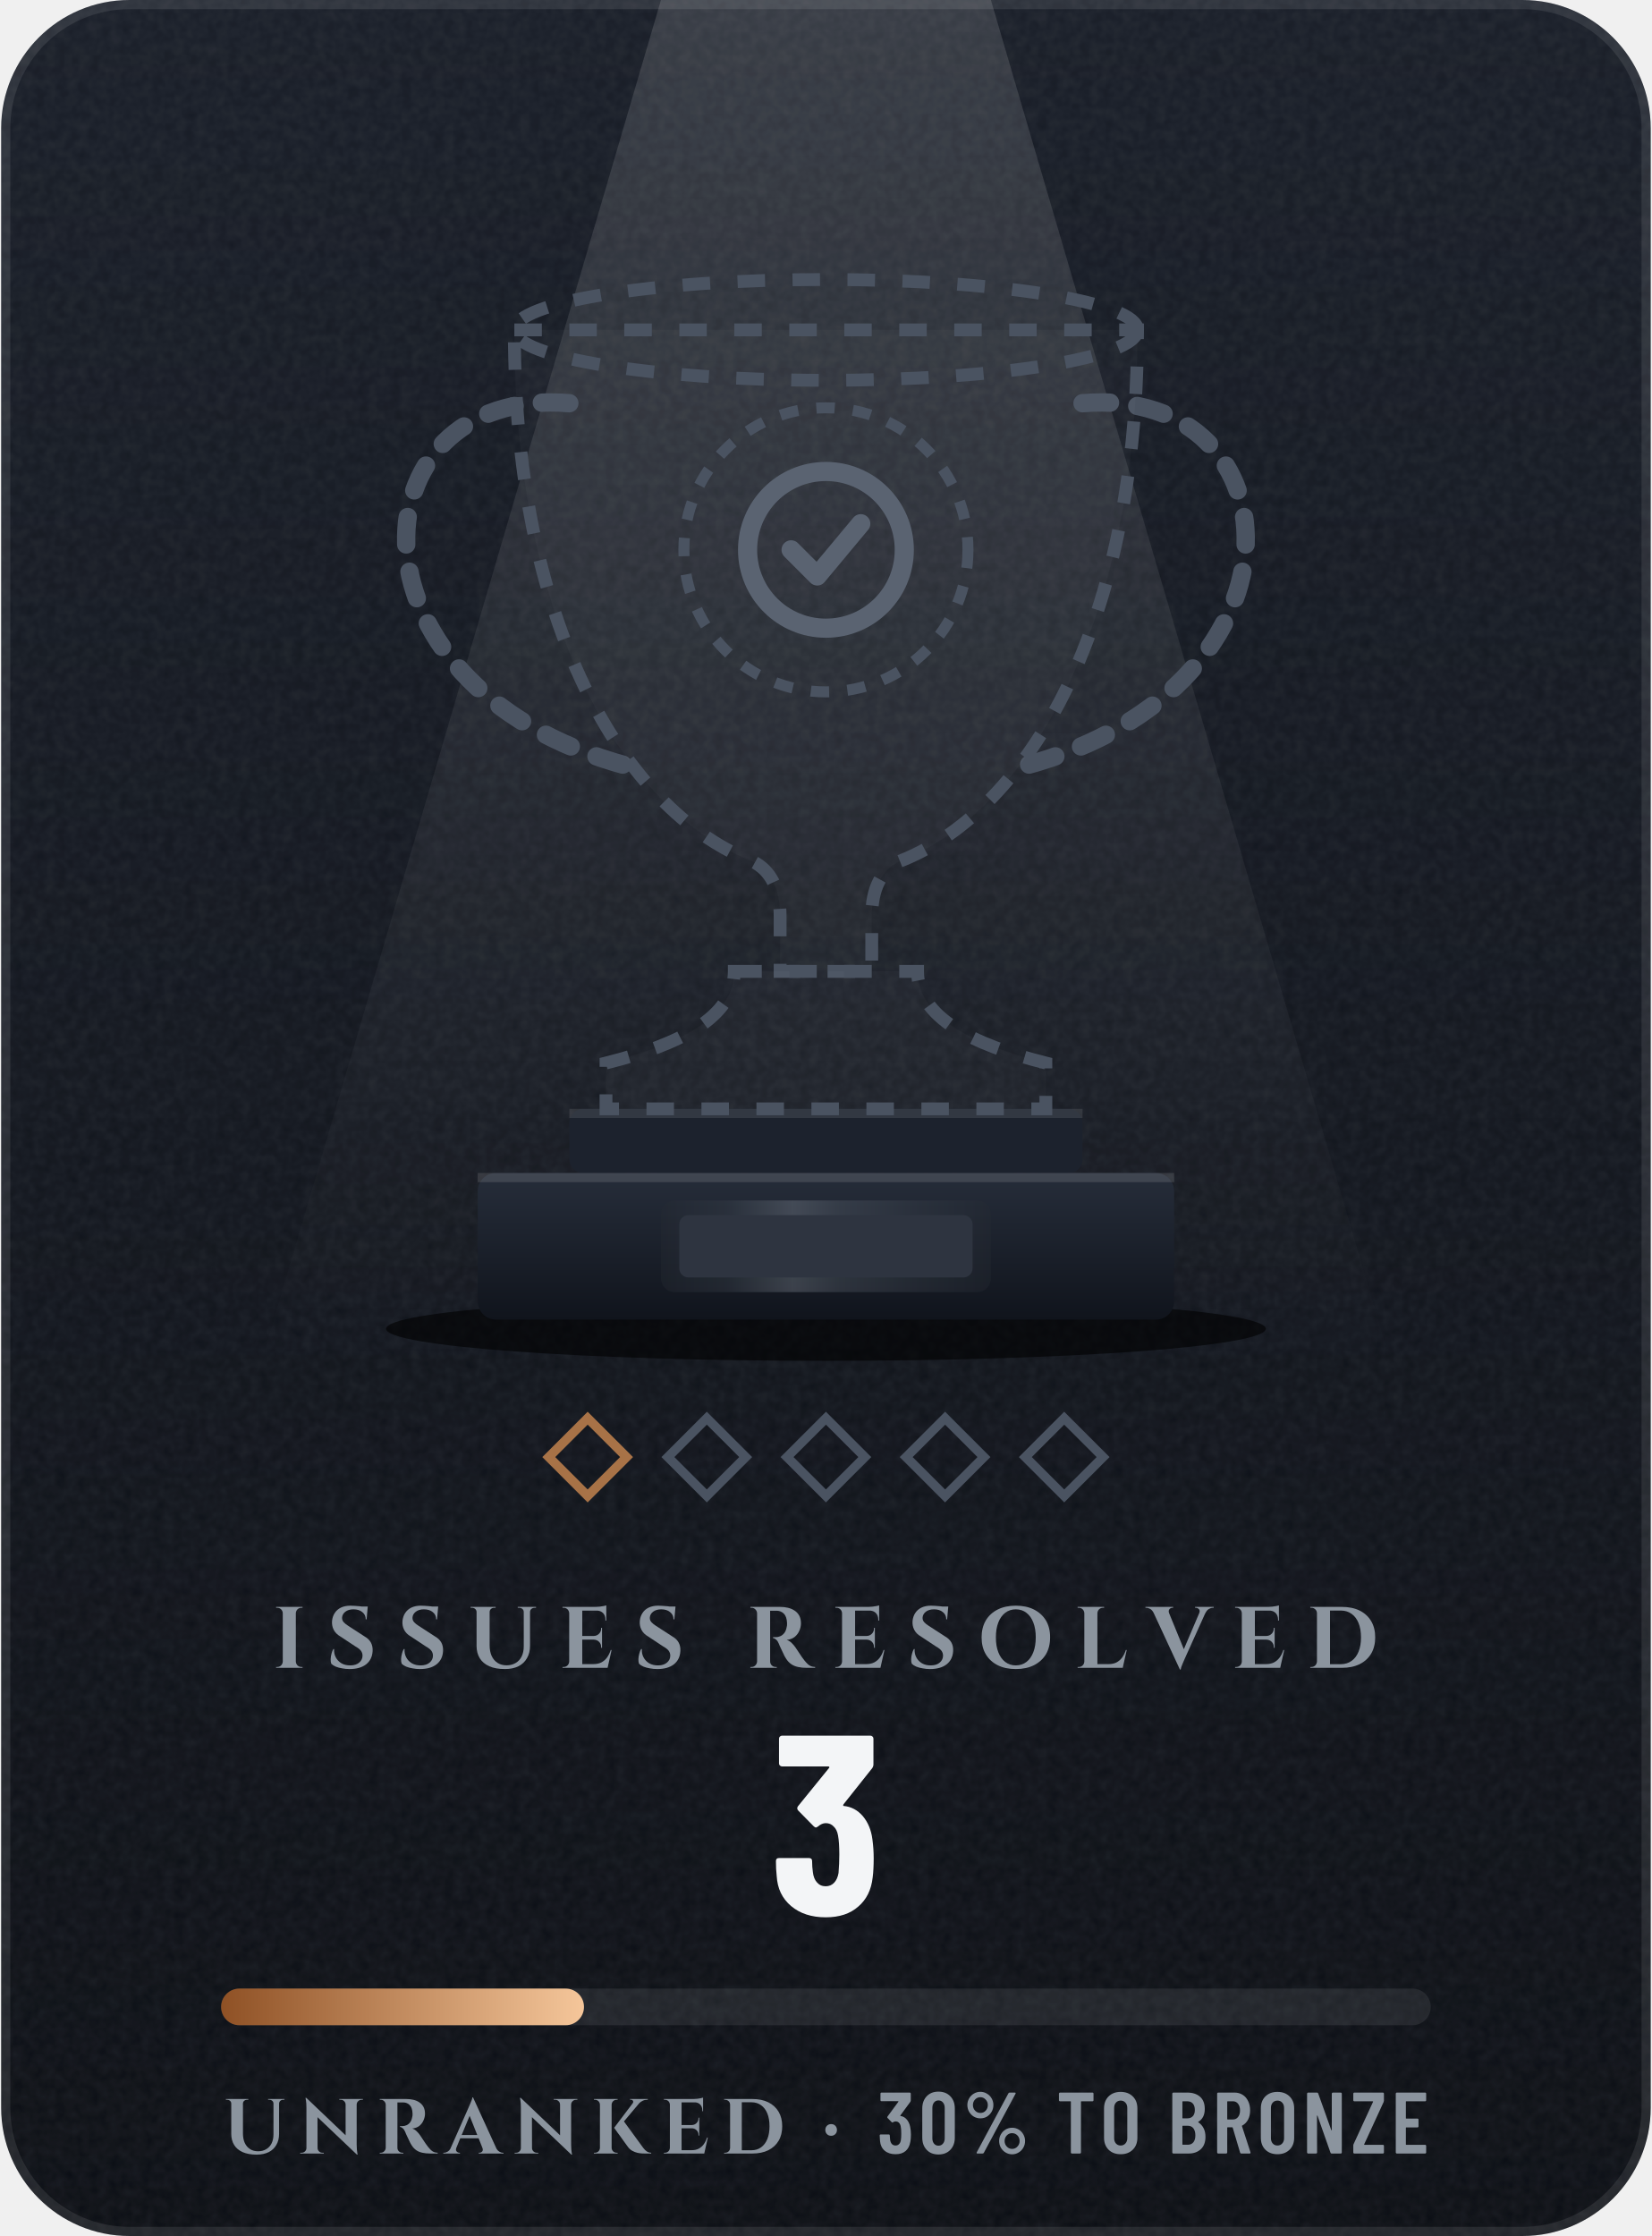
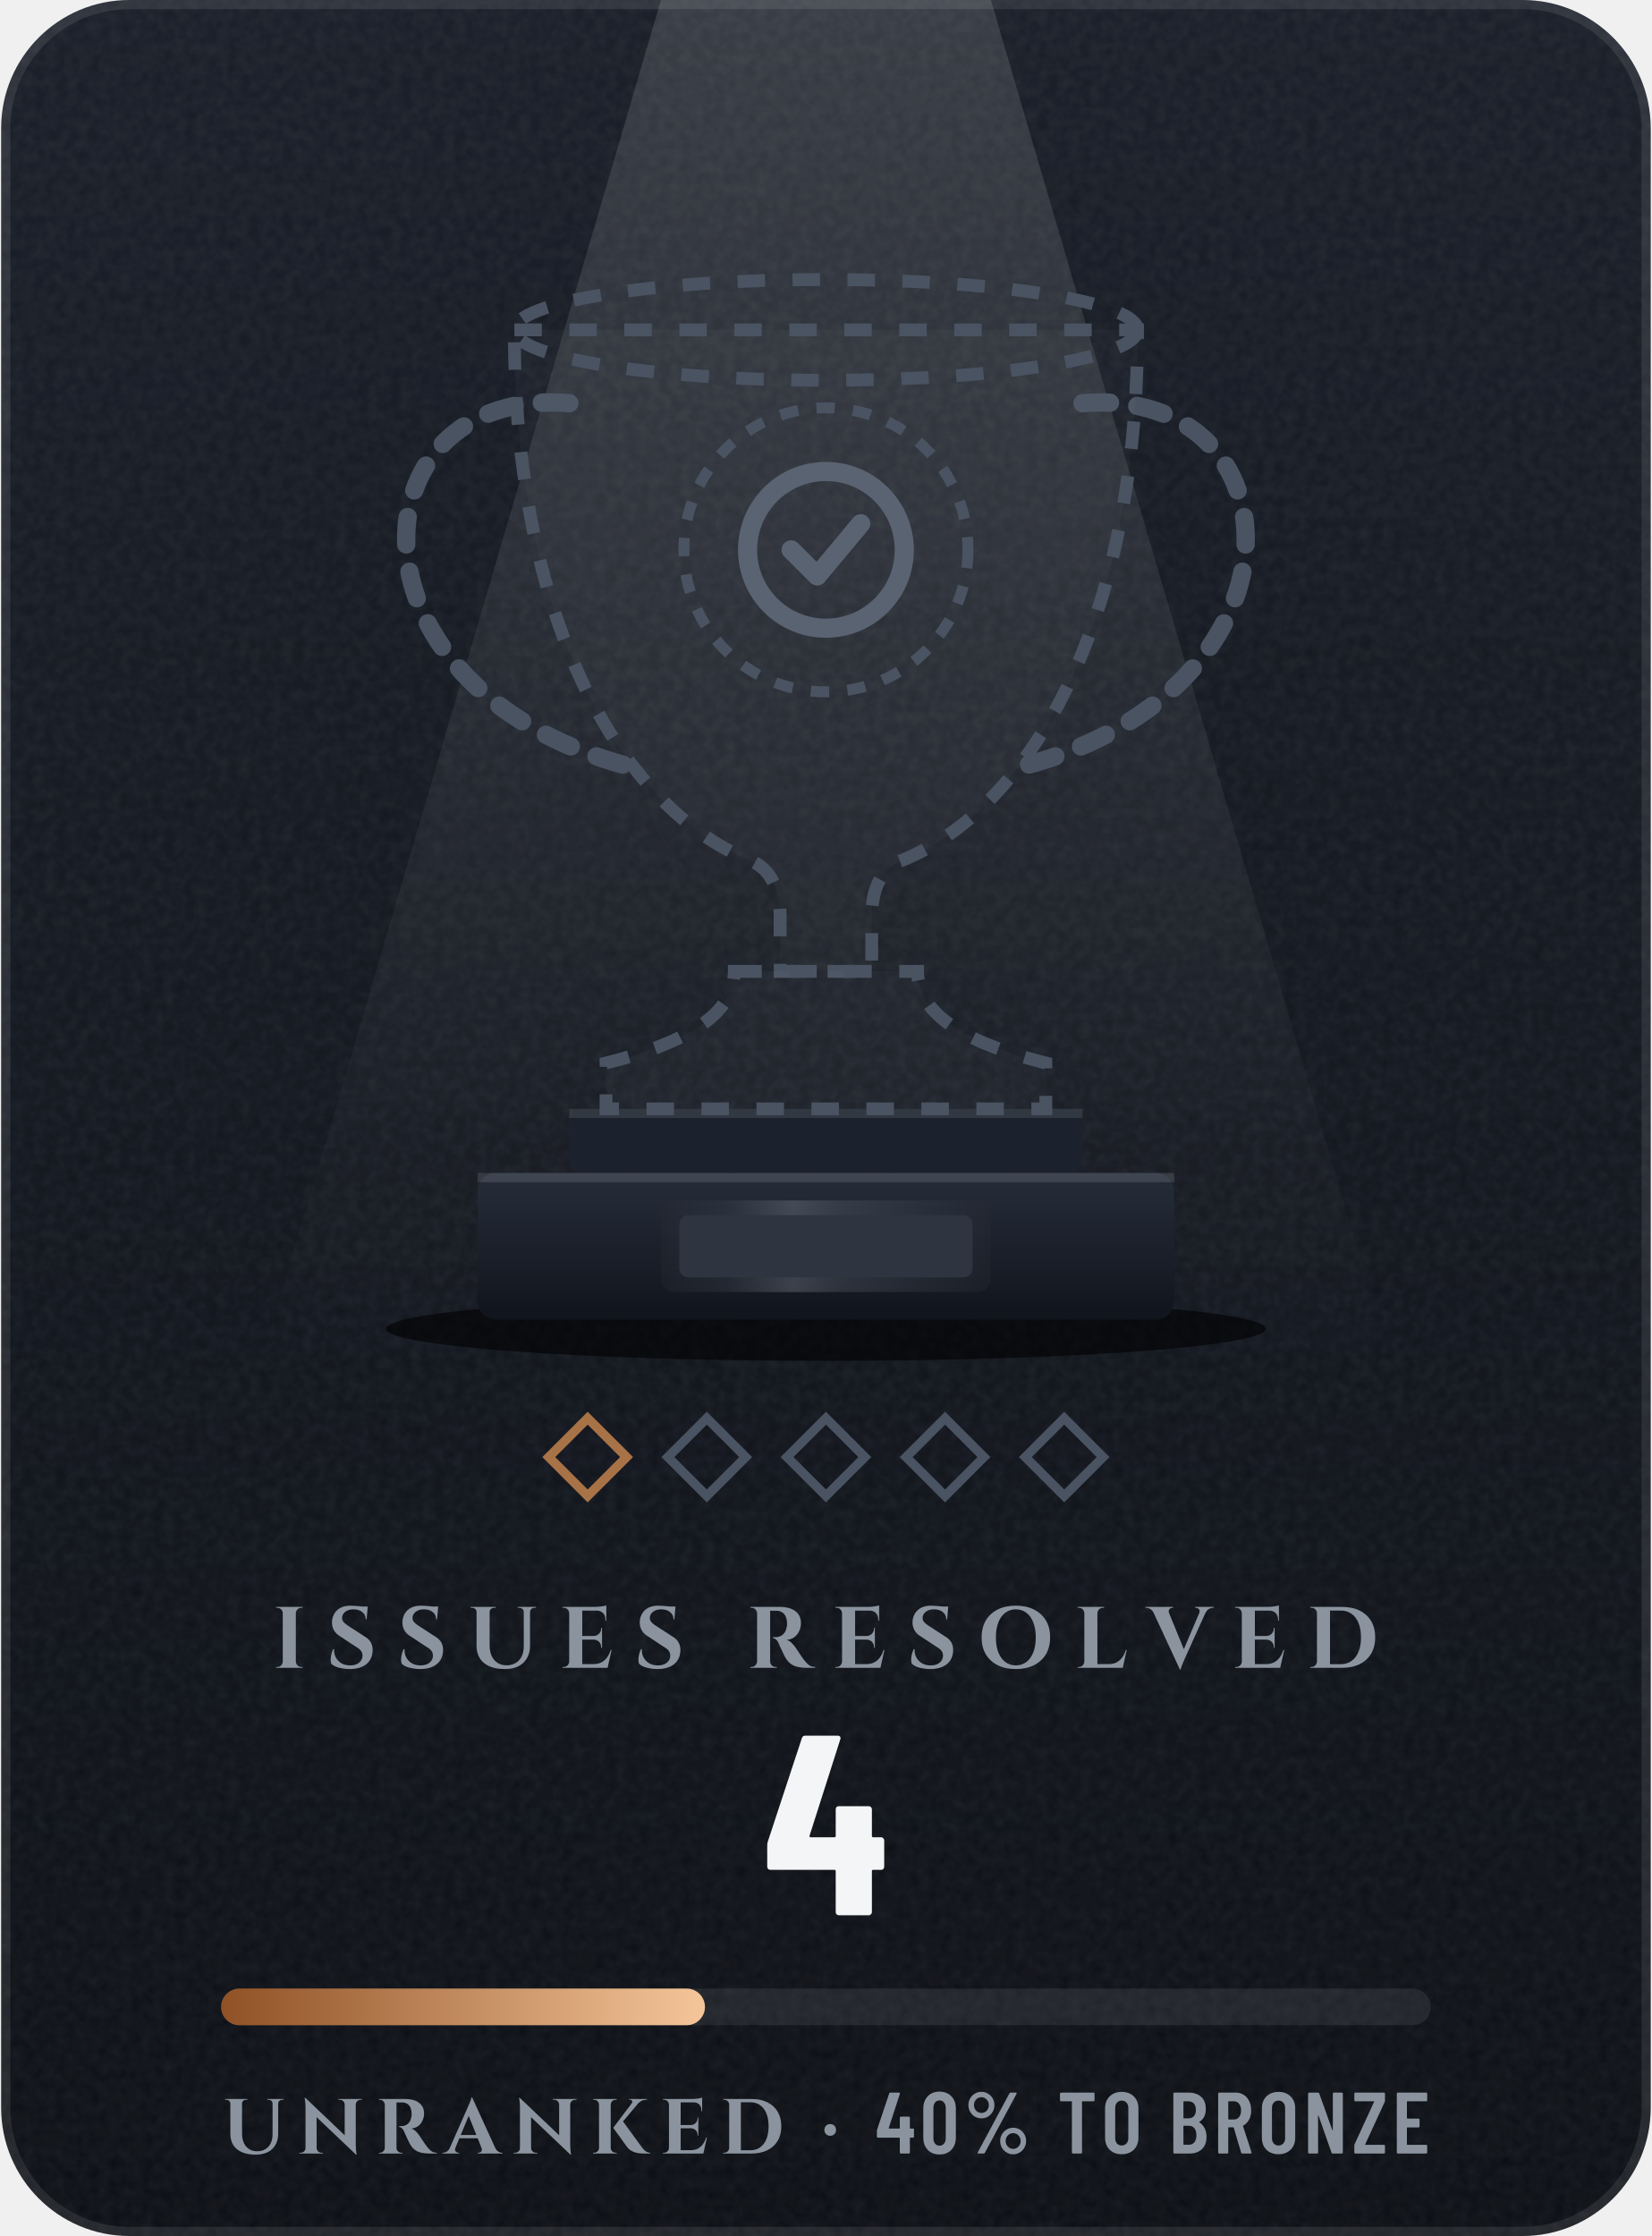
- <svg xmlns="http://www.w3.org/2000/svg" width="164" height="222" viewBox="0 0 180 244" role="img" aria-label="Issues Resolved trophy: Unranked, 3, 30% to Bronze">
+ <svg xmlns="http://www.w3.org/2000/svg" width="164" height="222" viewBox="0 0 180 244" role="img" aria-label="Issues Resolved trophy: Unranked, 4, 40% to Bronze">
  <defs>
    <linearGradient id="bg" x1="0" y1="0" x2="0" y2="1">
      <stop offset="0" stop-color="#171C26" />
      <stop offset="1" stop-color="#0A0D13" />
    </linearGradient>
    <clipPath id="card">
      <rect width="180" height="244" rx="14" />
    </clipPath>
    <filter id="grain" x="0" y="0" width="100%" height="100%">
      <feTurbulence type="fractalNoise" baseFrequency=".85" numOctaves="2" stitchTiles="stitch" />
      <feColorMatrix values="0 0 0 0 1 0 0 0 0 1 0 0 0 0 1 0 0 0 .07 0" />
    </filter>
    <radialGradient id="glow" cx=".5" cy=".5" r=".5">
      <stop offset="0" stop-color="#5A626D" stop-opacity="0" />
      <stop offset="1" stop-color="#5A626D" stop-opacity="0" />
    </radialGradient>
    <linearGradient id="mh" x1="0" y1="0" x2="1" y2="0">
      <stop offset="0" stop-color="#252A32" />
      <stop offset="0.2" stop-color="#3A414B" />
      <stop offset="0.4" stop-color="#838B96" />
      <stop offset="0.54" stop-color="#5A626D" />
      <stop offset="0.78" stop-color="#3A414B" />
      <stop offset="1" stop-color="#252A32" />
    </linearGradient>
    <linearGradient id="md" x1="0" y1="0" x2="1" y2="1">
      <stop offset="0" stop-color="#252A32" />
      <stop offset="0.2" stop-color="#3A414B" />
      <stop offset="0.4" stop-color="#838B96" />
      <stop offset="0.54" stop-color="#5A626D" />
      <stop offset="0.78" stop-color="#3A414B" />
      <stop offset="1" stop-color="#252A32" />
    </linearGradient>
    <linearGradient id="mdr" x1="1" y1="1" x2="0" y2="0">
      <stop offset="0" stop-color="#252A32" />
      <stop offset="0.2" stop-color="#3A414B" />
      <stop offset="0.4" stop-color="#838B96" />
      <stop offset="0.54" stop-color="#5A626D" />
      <stop offset="0.78" stop-color="#3A414B" />
      <stop offset="1" stop-color="#252A32" />
    </linearGradient>
    <linearGradient id="dia" x1="0" y1="0" x2="1" y2="0">
      <stop offset="0" stop-color="#6CCBFF" />
      <stop offset=".5" stop-color="#C4B2FF" />
      <stop offset="1" stop-color="#F29BDD" />
    </linearGradient>
    <linearGradient id="pb" x1="0" y1="0" x2="1" y2="0">
      <stop offset="0" stop-color="#8F5125" />
      <stop offset="1" stop-color="#F5C69A" />
    </linearGradient>
    <linearGradient id="shg" x1="0" y1="0" x2="1" y2="0">
      <stop offset="0" stop-color="#FFFFFF" stop-opacity="0" />
      <stop offset=".5" stop-color="#FFFFFF" stop-opacity=".6" />
      <stop offset="1" stop-color="#FFFFFF" stop-opacity="0" />
    </linearGradient>
    <linearGradient id="mu" gradientUnits="userSpaceOnUse" x1="38" y1="0" x2="142" y2="0">
      <stop offset="0" stop-color="#252A32" />
      <stop offset="0.2" stop-color="#3A414B" />
      <stop offset="0.4" stop-color="#838B96" />
      <stop offset="0.54" stop-color="#5A626D" />
      <stop offset="0.78" stop-color="#3A414B" />
      <stop offset="1" stop-color="#252A32" />
    </linearGradient>
    <linearGradient id="cone" x1="0" y1="0" x2="0" y2="1">
      <stop offset="0" stop-color="#FFFFFF" stop-opacity=".13" />
      <stop offset="1" stop-color="#FFFFFF" stop-opacity="0" />
    </linearGradient>
    <linearGradient id="rim" x1="0" y1="0" x2="0" y2="1">
      <stop offset="0" stop-color="#181B20" />
      <stop offset="1" stop-color="#3A414B" />
    </linearGradient>
    <linearGradient id="pl" x1="0" y1="0" x2="0" y2="1">
      <stop offset="0" stop-color="#262D3A" />
      <stop offset="1" stop-color="#10141C" />
    </linearGradient>
    <radialGradient id="en" cx=".4" cy=".35" r=".75">
      <stop offset="0" stop-color="#D85F77" />
      <stop offset=".6" stop-color="#CB2A4A" />
      <stop offset="1" stop-color="#5B1321" />
    </radialGradient>
    <clipPath id="cup">
      <path d="M56 36H124C124 70 111 89 98 94C96 95 95 97 95 100V106H85V100C85 97 84 95 82 94C69 89 56 70 56 36Z" />
      <path d="M80 106H100C100 111 106 114 114 116V121H66V116C74 114 80 111 80 106Z" />
    </clipPath>
  </defs>
  <g clip-path="url(#card)">
    <rect width="180" height="244" fill="url(#bg)" />
    <rect width="180" height="244" filter="url(#grain)" />
  </g>
  <rect x=".5" y=".5" width="179" height="243" rx="13.5" fill="none" stroke="#FFFFFF" stroke-opacity=".09" />
  <path d="M72 0H108L152 150H28Z" fill="url(#cone)" />
  <circle cx="90" cy="72" r="64" fill="url(#glow)" />
  <ellipse cx="90" cy="145" rx="48" ry="3.5" fill="#000000" fill-opacity=".6" />
  <rect x="62" y="121" width="56" height="7" rx="1.5" fill="#1C222D" />
  <rect x="62" y="121" width="56" height="1" fill="#FFFFFF" fill-opacity=".1" />
  <rect x="52" y="128" width="76" height="16" rx="2" fill="url(#pl)" />
  <rect x="52" y="128" width="76" height="1" fill="#FFFFFF" fill-opacity=".12" />
  <rect x="72" y="131" width="36" height="10" rx="1.5" fill="url(#mh)" opacity="0.35" />
  <rect x="74" y="132.6" width="32" height="6.8" rx="1" fill="#2E3440" />
  <path d="M62 44C38 42 36 76 70 84M118 44C142 42 144 76 110 84" fill="none" stroke="#4A5361" stroke-width="2" stroke-dasharray="3 3" stroke-linecap="round" />
  <path d="M56 36H124C124 70 111 89 98 94C96 95 95 97 95 100V106H85V100C85 97 84 95 82 94C69 89 56 70 56 36Z" fill="#FFFFFF" fill-opacity=".025" stroke="#4A5361" stroke-width="1.4" stroke-dasharray="3 3" />
  <path d="M80 106H100C100 111 106 114 114 116V121H66V116C74 114 80 111 80 106Z" fill="#FFFFFF" fill-opacity=".025" stroke="#4A5361" stroke-width="1.4" stroke-dasharray="3 3" />
  <ellipse cx="90" cy="36" rx="34" ry="5.5" fill="none" stroke="#4A5361" stroke-width="1.4" stroke-dasharray="3 3" />
  <circle cx="90" cy="60" r="15.5" fill="none" stroke="#4A5361" stroke-width="1.2" stroke-dasharray="2 2" />
  <g transform="translate(78.6 48.6) scale(0.95)" fill="none" stroke="#5A6371" stroke-width="2.2" stroke-linecap="round" stroke-linejoin="round">
    <circle cx="12" cy="12" r="9" />
    <path d="M8 12l3 3 5-6" />
  </g>
  <rect x="-3" y="-3" width="6" height="6" transform="translate(64 159) rotate(45)" fill="none" stroke="#CC8850" stroke-opacity=".8" />
  <rect x="-3" y="-3" width="6" height="6" transform="translate(77 159) rotate(45)" fill="none" stroke="#4A5361" stroke-opacity="1" />
  <rect x="-3" y="-3" width="6" height="6" transform="translate(90 159) rotate(45)" fill="none" stroke="#4A5361" stroke-opacity="1" />
  <rect x="-3" y="-3" width="6" height="6" transform="translate(103 159) rotate(45)" fill="none" stroke="#4A5361" stroke-opacity="1" />
  <rect x="-3" y="-3" width="6" height="6" transform="translate(116 159) rotate(45)" fill="none" stroke="#4A5361" stroke-opacity="1" />
  <g transform="translate(29.6 182) scale(0.0095 -0.0095)" fill="#8B949E">
    <use href="#s73" x="0" />
    <use href="#s83" x="619" />
    <use href="#s83" x="1428" />
    <use href="#s85" x="2238" />
    <use href="#s69" x="3290" />
    <use href="#s83" x="4154" />
    <use href="#s82" x="5445" />
    <use href="#s69" x="6424" />
    <use href="#s83" x="7287" />
    <use href="#s79" x="8097" />
    <use href="#s76" x="9207" />
    <use href="#s86" x="10056" />
    <use href="#s69" x="11016" />
    <use href="#s68" x="11879" />
  </g>
-   <g transform="translate(83.9 209) scale(0.028 -0.028)" fill="#F3F5F7">
-     <use href="#n51" x="0" />
+   <g transform="translate(83.2 209) scale(0.028 -0.028)" fill="#F3F5F7">
+     <use href="#n52" x="0" />
  </g>
  <rect x="24" y="217" width="132" height="4" rx="2" fill="#FFFFFF" fill-opacity=".08" />
-   <rect x="24" y="217" width="39.6" height="4" rx="2" fill="url(#pb)" />
-   <g transform="translate(24.2 235) scale(0.0085 -0.0085)" fill="#8B949E">
+   <rect x="24" y="217" width="52.8" height="4" rx="2" fill="url(#pb)" />
+   <g transform="translate(24.1 235) scale(0.0085 -0.0085)" fill="#8B949E">
    <use href="#s85" x="0" />
    <use href="#s78" x="962" />
    <use href="#s82" x="1968" />
    <use href="#s65" x="2857" />
    <use href="#s78" x="3715" />
    <use href="#s75" x="4721" />
    <use href="#s69" x="5619" />
    <use href="#s68" x="6392" />
  </g>
-   <g transform="translate(89.6 235) scale(0.009 -0.009)" fill="#8B949E">
+   <g transform="translate(89.5 235) scale(0.009 -0.009)" fill="#8B949E">
    <use href="#m183" x="0" />
  </g>
-   <g transform="translate(95.6 235) scale(0.0095 -0.0095)" fill="#8B949E">
-     <use href="#m51" x="0" />
-     <use href="#m48" x="479" />
-     <use href="#m37" x="981" />
-     <use href="#m84" x="2059" />
-     <use href="#m79" x="2563" />
-     <use href="#m66" x="3335" />
-     <use href="#m82" x="3850" />
-     <use href="#m79" x="4364" />
-     <use href="#m78" x="4883" />
-     <use href="#m90" x="5443" />
-     <use href="#m69" x="5902" />
+   <g transform="translate(95.4 235) scale(0.0095 -0.0095)" fill="#8B949E">
+     <use href="#m52" x="0" />
+     <use href="#m48" x="512" />
+     <use href="#m37" x="1014" />
+     <use href="#m84" x="2092" />
+     <use href="#m79" x="2596" />
+     <use href="#m66" x="3368" />
+     <use href="#m82" x="3883" />
+     <use href="#m79" x="4397" />
+     <use href="#m78" x="4916" />
+     <use href="#m90" x="5476" />
+     <use href="#m69" x="5935" />
  </g>
  <defs>
    <path id="m37" d="M54 557Q54 598 74 633Q94 668 128 688Q163 709 204 709Q244 709 278 688Q313 668 333 633Q353 598 353 557Q353 515 333 480Q313 445 279 424Q245 404 204 404Q163 404 128 424Q94 445 74 480Q54 515 54 557ZM162 14 526 692Q530 700 541 700H599Q606 700 608 696Q610 692 607 686L243 8Q239 0 228 0H170Q163 0 161 4Q159 8 162 14ZM289 557Q289 594 264 620Q239 647 204 647Q168 647 143 621Q118 595 118 557Q118 519 143 492Q168 466 204 466Q240 466 264 492Q289 519 289 557ZM419 144Q419 185 439 220Q459 255 493 276Q527 296 568 296Q609 296 643 276Q677 255 697 220Q717 185 717 144Q717 102 697 67Q677 32 643 12Q609 -9 568 -9Q527 -9 493 12Q459 32 439 67Q419 102 419 144ZM654 144Q654 182 629 208Q604 234 568 234Q532 234 507 208Q482 182 482 144Q482 106 507 80Q532 53 568 53Q604 53 629 80Q654 106 654 144Z" />
    <path id="m48" d="M38 183V517Q38 604 89 658Q140 711 224 711Q309 711 360 658Q412 604 412 517V183Q412 96 360 42Q309 -11 224 -11Q140 -11 89 42Q38 96 38 183ZM296 176V524Q296 563 276 586Q257 610 224 610Q192 610 173 586Q154 563 154 524V176Q154 137 173 114Q192 90 224 90Q257 90 276 114Q296 137 296 176Z" />
-     <path id="m51" d="M387 218Q387 169 380 134Q368 66 326 29Q283 -8 210 -8Q134 -8 86 32Q38 73 32 143Q30 165 28 207Q28 219 40 219H132Q144 219 144 207Q146 173 148 156Q153 125 169 108Q185 92 210 92Q234 92 250 108Q266 123 271 152Q276 182 276 230Q276 281 269 315Q263 341 248 355Q233 369 210 369Q195 369 183 360Q177 356 174 356Q172 356 166 360L119 408Q115 412 115 417Q115 421 118 425L243 595Q245 597 244 599Q242 601 239 601H49Q44 601 40 604Q37 608 37 613V688Q37 693 40 696Q44 700 49 700H373Q378 700 382 696Q385 693 385 688V609Q385 602 380 594L266 438Q262 432 268 431Q309 426 338 392Q368 358 378 307Q387 267 387 218Z" />
+     <path id="m52" d="M443 275V194Q443 189 440 186Q436 182 431 182H401Q396 182 396 177V12Q396 7 392 4Q389 0 384 0H292Q287 0 284 4Q280 7 280 12V177Q280 182 275 182H29Q24 182 20 186Q17 189 17 194V259Q17 268 19 274L158 690Q161 700 171 700H271Q277 700 280 696Q283 693 281 686L153 293Q152 287 157 287H275Q280 287 280 292V412Q280 417 284 420Q287 424 292 424H384Q389 424 392 420Q396 417 396 412V292Q396 287 401 287H431Q436 287 440 284Q443 280 443 275Z" />
    <path id="m66" d="M242 0H66Q61 0 58 4Q54 7 54 12V688Q54 693 58 696Q61 700 66 700H224Q319 700 373 652Q427 604 427 512Q427 409 354 365Q349 362 352 359Q391 334 413 292Q435 250 435 192Q435 100 382 50Q328 0 242 0ZM170 595V409Q170 404 175 404H226Q267 404 290 429Q313 454 313 500Q313 548 290 574Q267 600 226 600H175Q170 600 170 595ZM319 208Q319 260 296 290Q273 319 233 319H175Q170 319 170 314V106Q170 101 175 101H233Q273 101 296 129Q319 157 319 208Z" />
    <path id="m69" d="M391 600H175Q170 600 170 595V406Q170 401 175 401H303Q308 401 312 398Q315 394 315 389V312Q315 307 312 304Q308 300 303 300H175Q170 300 170 295V105Q170 100 175 100H391Q396 100 400 96Q403 93 403 88V12Q403 7 400 4Q396 0 391 0H66Q61 0 58 4Q54 7 54 12V688Q54 693 58 696Q61 700 66 700H391Q396 700 400 696Q403 693 403 688V612Q403 607 400 604Q396 600 391 600Z" />
    <path id="m78" d="M350 700H441Q446 700 450 696Q453 693 453 688V12Q453 7 450 4Q446 0 441 0H336Q326 0 323 10L174 434Q173 437 170 436Q168 436 168 433L169 12Q169 7 166 4Q162 0 157 0H66Q61 0 58 4Q54 7 54 12V688Q54 693 58 696Q61 700 66 700H169Q179 700 182 690L332 269Q333 266 336 266Q338 267 338 270V688Q338 693 342 696Q345 700 350 700Z" />
    <path id="m79" d="M42 182V518Q42 604 94 656Q147 708 233 708Q319 708 372 656Q425 604 425 518V182Q425 96 372 44Q319 -8 233 -8Q147 -8 94 44Q42 96 42 182ZM309 177V523Q309 561 288 584Q267 608 233 608Q199 608 178 584Q158 561 158 523V177Q158 139 178 116Q199 92 233 92Q267 92 288 116Q309 139 309 177Z" />
    <path id="m82" d="M318 10 233 297Q231 301 228 301H175Q170 301 170 296V12Q170 7 166 4Q163 0 158 0H66Q61 0 58 4Q54 7 54 12V688Q54 693 58 696Q61 700 66 700H254Q307 700 348 674Q388 649 410 602Q433 556 433 496Q433 434 409 389Q385 344 342 321Q338 320 339 315L437 14Q438 12 438 9Q438 0 427 0H331Q321 0 318 10ZM170 595V396Q170 391 175 391H236Q272 391 294 419Q317 447 317 495Q317 543 294 572Q272 600 236 600H175Q170 600 170 595Z" />
    <path id="m84" d="M425 688V612Q425 607 422 604Q418 600 413 600H286Q281 600 281 595V12Q281 7 278 4Q274 0 269 0H177Q172 0 168 4Q165 7 165 12V595Q165 600 160 600H40Q35 600 32 604Q28 607 28 612V688Q28 693 32 696Q35 700 40 700H413Q418 700 422 696Q425 693 425 688Z" />
    <path id="m90" d="M25 12V92Q25 100 28 107L252 594Q253 596 252 598Q251 600 249 600H37Q32 600 28 604Q25 607 25 612V688Q25 693 28 696Q32 700 37 700H365Q370 700 374 696Q377 693 377 688V608Q377 601 374 593L150 106Q149 104 150 102Q151 100 153 100H365Q370 100 374 96Q377 93 377 88V12Q377 7 374 4Q370 0 365 0H37Q32 0 28 4Q25 7 25 12Z" />
    <path id="m183" d="M37 286Q37 317 57 337Q77 357 108 357Q139 357 158 337Q178 317 178 286Q178 255 158 235Q138 215 108 215Q77 215 57 235Q37 255 37 286Z" />
-     <path id="n51" d="M404 222Q404 178 400 147Q392 75 344 34Q297 -8 217 -8Q134 -8 82 36Q30 80 26 153Q23 180 23 211Q23 223 35 223H152Q164 223 164 211Q164 188 167 168Q170 142 183 128Q196 113 217 113Q237 113 250 127Q263 141 267 165Q270 200 270 237Q270 284 265 311Q261 334 248 346Q236 359 217 359Q202 359 187 346Q181 342 179 342Q175 342 170 347L110 408Q106 412 106 417Q106 421 109 425L230 574Q232 576 231 578Q230 580 227 580H47Q42 580 38 584Q35 587 35 592V688Q35 693 38 696Q42 700 47 700H391Q396 700 400 696Q403 693 403 688V588Q403 580 398 573L286 432Q285 430 285 428Q285 426 287 426Q331 422 362 386Q392 350 399 296Q404 258 404 222Z" />
+     <path id="n52" d="M470 292V189Q470 184 466 180Q463 177 458 177H427Q422 177 422 172V12Q422 7 418 4Q415 0 410 0H293Q288 0 284 4Q281 7 281 12V172Q281 177 276 177H26Q21 177 18 180Q14 184 14 189V271Q14 280 16 286L149 690Q152 700 162 700H289Q295 700 298 696Q301 693 299 686L179 310Q178 304 183 304H276Q281 304 281 309V413Q281 418 284 422Q288 425 293 425H410Q415 425 418 422Q422 418 422 413V309Q422 304 427 304H458Q463 304 466 300Q470 297 470 292Z" />
    <path id="s65" d="M354 720 656 60Q671 36 690 25Q714 10 737 10H745V0H427V10H436Q456 10 471 26Q486 43 474 73L425 196H190L138 69Q132 52 136 39Q141 25 153 18Q165 10 177 10H186V0H-28V10H-19Q4 10 29 25Q48 36 62 60L296 589Q299 595 306 612Q314 628 322 649Q331 670 338 690Q345 709 345 720ZM208 238H408L310 484Z" />
    <path id="s68" d="M405 700Q523 700 609 658Q695 615 742 536Q788 458 788 350Q788 242 742 164Q695 85 609 42Q523 0 405 0H42V10H55Q81 10 100 28Q118 47 119 73V627Q119 653 100 672Q81 690 55 690H43L42 700ZM269 658V42H393Q465 42 517 80Q569 117 597 186Q625 255 625 350Q625 445 597 514Q569 583 517 620Q465 658 393 658Z" />
    <path id="s69" d="M606 205 560 0H42V10H55Q81 10 100 28Q118 47 119 73V627Q118 653 100 672Q81 690 55 690H42V700H423Q445 700 470 703Q494 706 515 710Q536 714 545 718V543H535V555Q535 601 508 629Q484 653 447 657H269V366H401Q438 367 462 392Q486 416 486 453V460H496V230H486V238Q486 275 462 299Q438 323 401 324H269V43H400Q450 43 488 62Q526 82 553 118Q580 155 596 205Z" />
    <path id="s73" d="M119 73V627Q118 653 100 672Q81 690 55 690H42V700H346V690H333Q307 690 288 672Q270 653 269 627V73Q270 47 288 28Q307 10 333 10H346V0H42V10H55Q81 10 100 28Q118 47 119 73Z" />
    <path id="s75" d="M119 73V627Q118 653 100 672Q81 690 55 690H42V700H346V690H333Q307 690 288 672Q270 653 269 627V73Q270 47 288 28Q307 10 333 10H346V0H42V10H55Q81 10 100 28Q118 47 119 73ZM734 700V691H730Q697 691 669 678Q645 666 627 650L427 412L675 72Q698 42 722 26Q746 11 777 10V0H695Q684 0 658 1Q633 2 601 9Q569 16 536 34Q504 51 480 83Q475 90 460 110Q445 130 425 158Q405 186 384 216Q362 245 343 271Q324 297 313 314L301 330L540 646Q551 662 543 676Q535 691 515 691H505V700Z" />
    <path id="s76" d="M606 205 560 0H42V10H55Q81 10 100 28Q118 47 119 73V627Q118 653 100 672Q81 690 55 690H42V700H346V690H333Q307 690 288 672Q270 653 269 627V43H400Q450 43 488 62Q526 82 553 118Q580 155 596 205Z" />
    <path id="s78" d="M108 715 613 234V629Q612 655 594 672Q577 690 551 690H532V700H835V690H817Q792 690 774 672Q756 655 755 629V114Q755 77 758 48Q761 18 764 2L767 -14H758L252 467L253 71Q253 46 271 28Q289 10 314 10H333V0H30V10H49Q74 10 92 28Q110 46 110 71V590Q110 646 104 681L98 715Z" />
    <path id="s79" d="M442 714Q562 714 650 670Q739 625 788 544Q836 463 836 350Q836 238 788 156Q739 75 650 30Q562 -14 442 -14Q322 -14 234 30Q145 75 97 156Q49 237 49 350Q49 462 97 544Q145 625 234 670Q322 714 442 714ZM442 28Q513 28 564 68Q615 107 643 179Q671 251 671 350Q671 449 643 521Q615 593 564 632Q513 672 442 672Q372 672 320 632Q269 593 241 521Q213 449 213 350Q213 251 241 179Q269 107 320 68Q372 28 442 28Z" />
    <path id="s82" d="M122 73V627Q121 653 102 672Q84 690 58 690H45V700H388Q433 700 476 690Q519 680 552 658Q586 636 606 600Q626 564 626 511Q626 469 608 428Q591 386 555 356Q519 327 462 321Q494 311 520 285Q547 259 564 233Q565 231 576 215Q586 199 602 176Q617 152 634 128Q651 104 665 86Q687 59 705 42Q723 26 743 18Q763 11 789 10V0H691Q637 0 593 10Q549 19 515 42Q481 65 456 104Q448 116 438 134Q429 153 419 174Q409 195 400 214Q390 234 383 250Q376 266 373 275Q360 307 342 323Q325 339 305 342V352H336Q363 352 388 363Q414 374 434 399Q454 424 462 468Q464 477 466 489Q467 501 466 516Q463 588 430 622Q397 655 348 656Q334 657 318 656Q301 656 288 656H272V73Q272 47 291 28Q310 10 336 10H348V0H45V10H58Q84 10 102 28Q121 47 122 73Z" />
    <path id="s83" d="M277 714Q297 714 326 712Q356 710 388 707Q399 705 409 704H476L475 692Q475 692 475 692L463 557H453Q453 609 414 640Q376 672 312 672Q254 672 218 644Q183 616 181 576Q180 546 200 524Q220 502 251 483L442 359Q488 333 512 291Q535 249 532 193Q527 95 457 40Q387 -14 267 -14Q223 -14 182 -6Q140 1 108 14Q76 28 57 47Q49 69 50 100Q51 131 60 163Q68 195 81 216H90Q86 165 108 122Q131 78 174 52Q218 27 278 28Q344 29 380 62Q416 94 416 140Q416 171 398 196Q379 221 337 244L162 360Q109 390 85 437Q61 484 66 539Q71 591 97 630Q123 670 168 692Q214 714 277 714Z" />
    <path id="s85" d="M326 700V690H310Q288 690 272 676Q257 662 257 640V260Q257 189 280 137Q304 85 348 57Q391 29 451 29Q512 29 556 56Q601 82 625 131Q649 180 649 247V640Q649 662 634 676Q618 690 596 690H580V700H790V690H774Q752 690 736 676Q721 662 721 640V253Q721 171 686 111Q652 51 588 18Q523 -14 432 -14Q326 -14 253 18Q180 51 144 110Q107 170 107 252V640Q107 662 92 676Q76 690 54 690H38V700Z" />
    <path id="s86" d="M368 -20 68 627Q52 661 28 676Q3 690 -20 690H-28V700H290V690H281Q262 690 248 674Q233 657 244 627L413 214L589 627Q602 657 586 674Q570 690 551 690H542V700H756V690H747Q725 690 700 676Q676 661 660 627H659L426 111Q424 105 416 88Q409 72 400 51Q391 30 384 10Q378 -9 377 -20Z" />
  </defs>
</svg>
